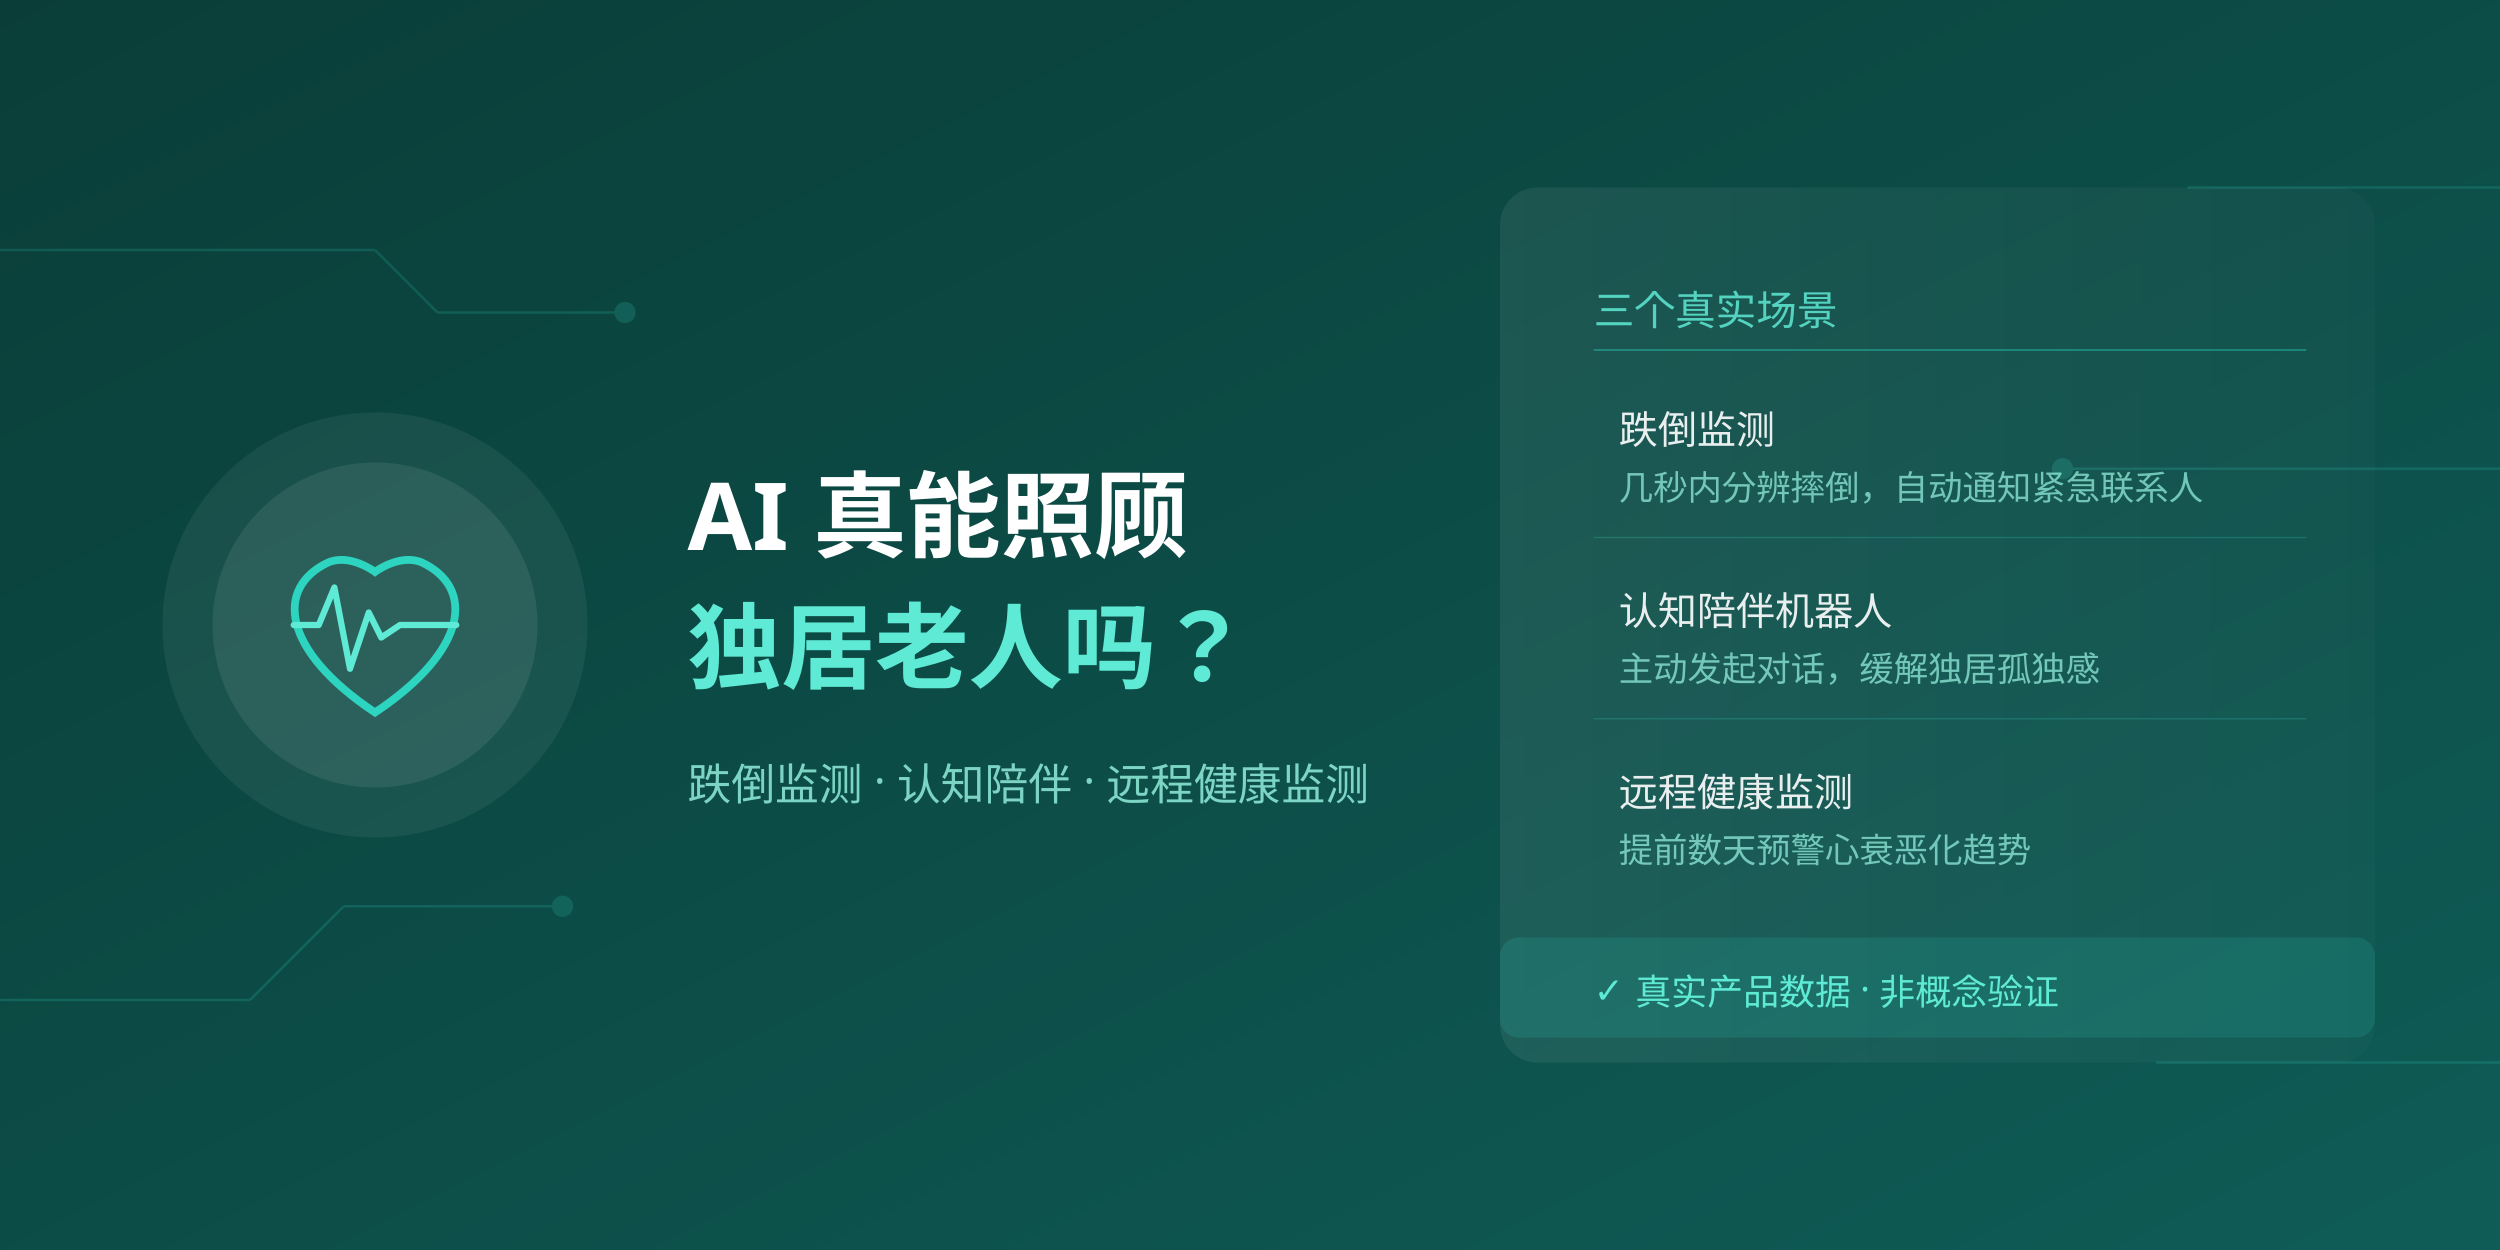
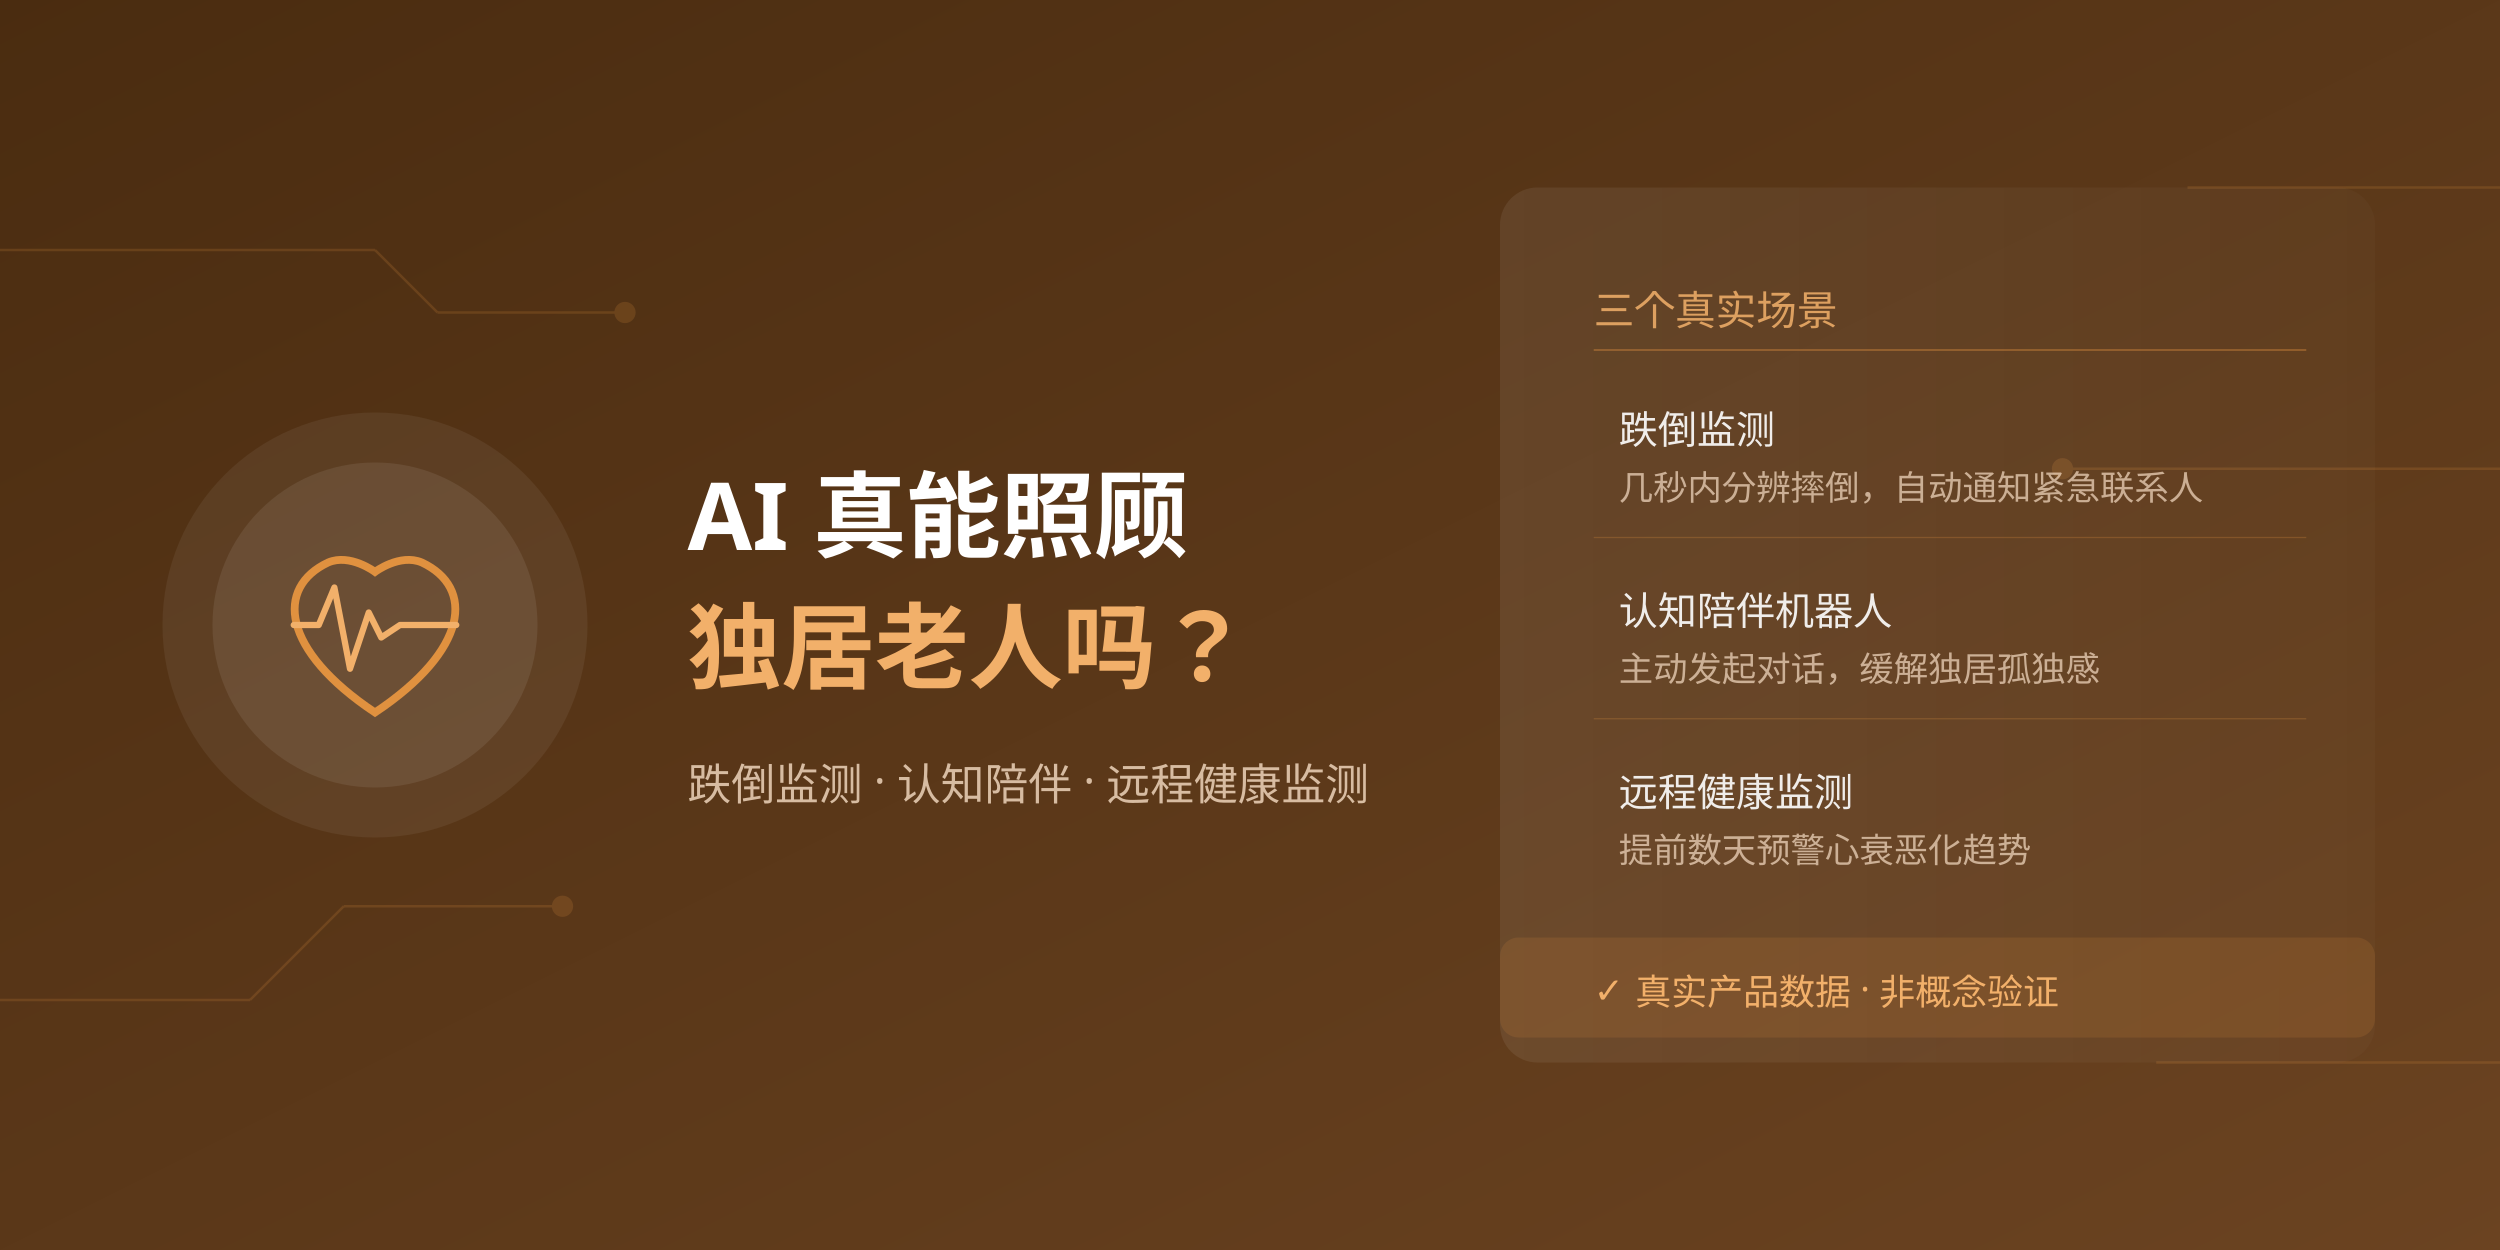
<svg xmlns="http://www.w3.org/2000/svg" width="800" height="400" viewBox="0 0 800 400">
  <defs>
    <linearGradient id="bg" x1="0%" y1="0%" x2="100%" y2="100%">
-       <stop offset="0%" style="stop-color:#0a3d38;stop-opacity:1" />
-       <stop offset="100%" style="stop-color:#0f5c56;stop-opacity:1" />
+       <stop offset="0%" style="stop-color:#4a2c10;stop-opacity:1" />
+       <stop offset="100%" style="stop-color:#6b4321;stop-opacity:1" />
    </linearGradient>
    <linearGradient id="panel" x1="0%" y1="0%" x2="100%" y2="0%">
      <stop offset="0%" style="stop-color:#ffffff;stop-opacity:0.07" />
      <stop offset="100%" style="stop-color:#ffffff;stop-opacity:0.02" />
    </linearGradient>
  </defs>
  <rect width="800" height="400" fill="url(#bg)" />
-   <g stroke="#2dd4bf" stroke-width="0.8" opacity="0.18">
+   <g stroke="#e0913f" stroke-width="0.8" opacity="0.18">
    <line x1="0" y1="80" x2="120" y2="80" />
    <line x1="120" y1="80" x2="140" y2="100" />
    <line x1="140" y1="100" x2="200" y2="100" />
-     <circle cx="200" cy="100" r="3" fill="#2dd4bf" />
+     <circle cx="200" cy="100" r="3" fill="#e0913f" />
    <line x1="0" y1="320" x2="80" y2="320" />
    <line x1="80" y1="320" x2="110" y2="290" />
    <line x1="110" y1="290" x2="180" y2="290" />
-     <circle cx="180" cy="290" r="3" fill="#2dd4bf" />
+     <circle cx="180" cy="290" r="3" fill="#e0913f" />
    <line x1="700" y1="60" x2="800" y2="60" />
    <line x1="690" y1="340" x2="800" y2="340" />
    <line x1="660" y1="150" x2="800" y2="150" />
-     <circle cx="660" cy="150" r="3" fill="#2dd4bf" />
+     <circle cx="660" cy="150" r="3" fill="#e0913f" />
  </g>
  <circle cx="120" cy="200" r="68" fill="#ffffff" fill-opacity="0.06" />
  <circle cx="120" cy="200" r="52" fill="#ffffff" fill-opacity="0.08" />
-   <path d="M120 228 C90 208 88 188 105 180 C112 177 120 183 120 183 C120 183 128 177 135 180 C152 188 150 208 120 228Z" fill="none" stroke="#2dd4bf" stroke-width="2.5" />
-   <polyline points="94,200 102,200 107,188 112,214 118,196 122,204 128,200 146,200" fill="none" stroke="#5eead4" stroke-width="2" stroke-linejoin="round" stroke-linecap="round" />
+   <path d="M120 228 C90 208 88 188 105 180 C112 177 120 183 120 183 C120 183 128 177 135 180 C152 188 150 208 120 228Z" fill="none" stroke="#e0913f" stroke-width="2.5" />
+   <polyline points="94,200 102,200 107,188 112,214 118,196 122,204 128,200 146,200" fill="none" stroke="#f2b06a" stroke-width="2" stroke-linejoin="round" stroke-linecap="round" />
  <rect x="480" y="60" width="280" height="280" rx="12" fill="url(#panel)" />
-   <text x="510" y="104" font-family="'PingFang SC','Microsoft YaHei',sans-serif" font-size="13" fill="#5eead4" opacity="0.85">三个真实场景</text>
-   <line x1="510" y1="112" x2="738" y2="112" stroke="#2dd4bf" stroke-width="0.6" opacity="0.4" />
+   <text x="510" y="104" font-family="'PingFang SC','Microsoft YaHei',sans-serif" font-size="13" fill="#f2b06a" opacity="0.85">三个真实场景</text>
+   <line x1="510" y1="112" x2="738" y2="112" stroke="#e0913f" stroke-width="0.6" opacity="0.4" />
  <text x="518" y="142" font-family="'PingFang SC','Microsoft YaHei',sans-serif" font-size="12.5" fill="#ffffff" opacity="0.9">跌倒监测</text>
-   <text x="518" y="160" font-family="'PingFang SC','Microsoft YaHei',sans-serif" font-size="11" fill="#99f6e4" opacity="0.7">几秒内分辨摔倒，自动通知紧急联系人</text>
-   <line x1="510" y1="172" x2="738" y2="172" stroke="#2dd4bf" stroke-width="0.4" opacity="0.25" />
+   <text x="518" y="160" font-family="'PingFang SC','Microsoft YaHei',sans-serif" font-size="11" fill="#f6ddc4" opacity="0.7">几秒内分辨摔倒，自动通知紧急联系人</text>
+   <line x1="510" y1="172" x2="738" y2="172" stroke="#e0913f" stroke-width="0.4" opacity="0.25" />
  <text x="518" y="200" font-family="'PingFang SC','Microsoft YaHei',sans-serif" font-size="12.5" fill="#ffffff" opacity="0.9">认知陪伴机器人</text>
-   <text x="518" y="218" font-family="'PingFang SC','Microsoft YaHei',sans-serif" font-size="11" fill="#99f6e4" opacity="0.7">主动发起对话，缓解独居孤独感</text>
-   <line x1="510" y1="230" x2="738" y2="230" stroke="#2dd4bf" stroke-width="0.4" opacity="0.25" />
+   <text x="518" y="218" font-family="'PingFang SC','Microsoft YaHei',sans-serif" font-size="11" fill="#f6ddc4" opacity="0.7">主动发起对话，缓解独居孤独感</text>
+   <line x1="510" y1="230" x2="738" y2="230" stroke="#e0913f" stroke-width="0.4" opacity="0.25" />
  <text x="518" y="258" font-family="'PingFang SC','Microsoft YaHei',sans-serif" font-size="12.5" fill="#ffffff" opacity="0.9">远程健康监测</text>
-   <text x="518" y="276" font-family="'PingFang SC','Microsoft YaHei',sans-serif" font-size="11" fill="#99f6e4" opacity="0.7">提前数天预警心衰恶化趋势</text>
-   <rect x="480" y="300" width="280" height="32" rx="6" fill="#2dd4bf" fill-opacity="0.15" />
-   <text x="510" y="321" font-family="'PingFang SC','Microsoft YaHei',sans-serif" font-size="11.5" fill="#5eead4">✓ 真实产品数据 · 非概念验证</text>
+   <text x="518" y="276" font-family="'PingFang SC','Microsoft YaHei',sans-serif" font-size="11" fill="#f6ddc4" opacity="0.7">提前数天预警心衰恶化趋势</text>
+   <rect x="480" y="300" width="280" height="32" rx="6" fill="#e0913f" fill-opacity="0.15" />
+   <text x="510" y="321" font-family="'PingFang SC','Microsoft YaHei',sans-serif" font-size="11.5" fill="#f2b06a">✓ 真实产品数据 · 非概念验证</text>
  <text x="220" y="176" font-family="'PingFang SC','Microsoft YaHei',sans-serif" font-size="30" font-weight="700" fill="#ffffff">AI 真能照顾</text>
-   <text x="220" y="218" font-family="'PingFang SC','Microsoft YaHei',sans-serif" font-size="30" font-weight="700" fill="#5eead4">独居老人吗？</text>
-   <text x="220" y="256" font-family="'PingFang SC','Microsoft YaHei',sans-serif" font-size="14" fill="#99f6e4" opacity="0.8">跌倒监测 · 认知陪伴 · 远程健康监测</text>
+   <text x="220" y="218" font-family="'PingFang SC','Microsoft YaHei',sans-serif" font-size="30" font-weight="700" fill="#f2b06a">独居老人吗？</text>
+   <text x="220" y="256" font-family="'PingFang SC','Microsoft YaHei',sans-serif" font-size="14" fill="#f6ddc4" opacity="0.8">跌倒监测 · 认知陪伴 · 远程健康监测</text>
</svg>
